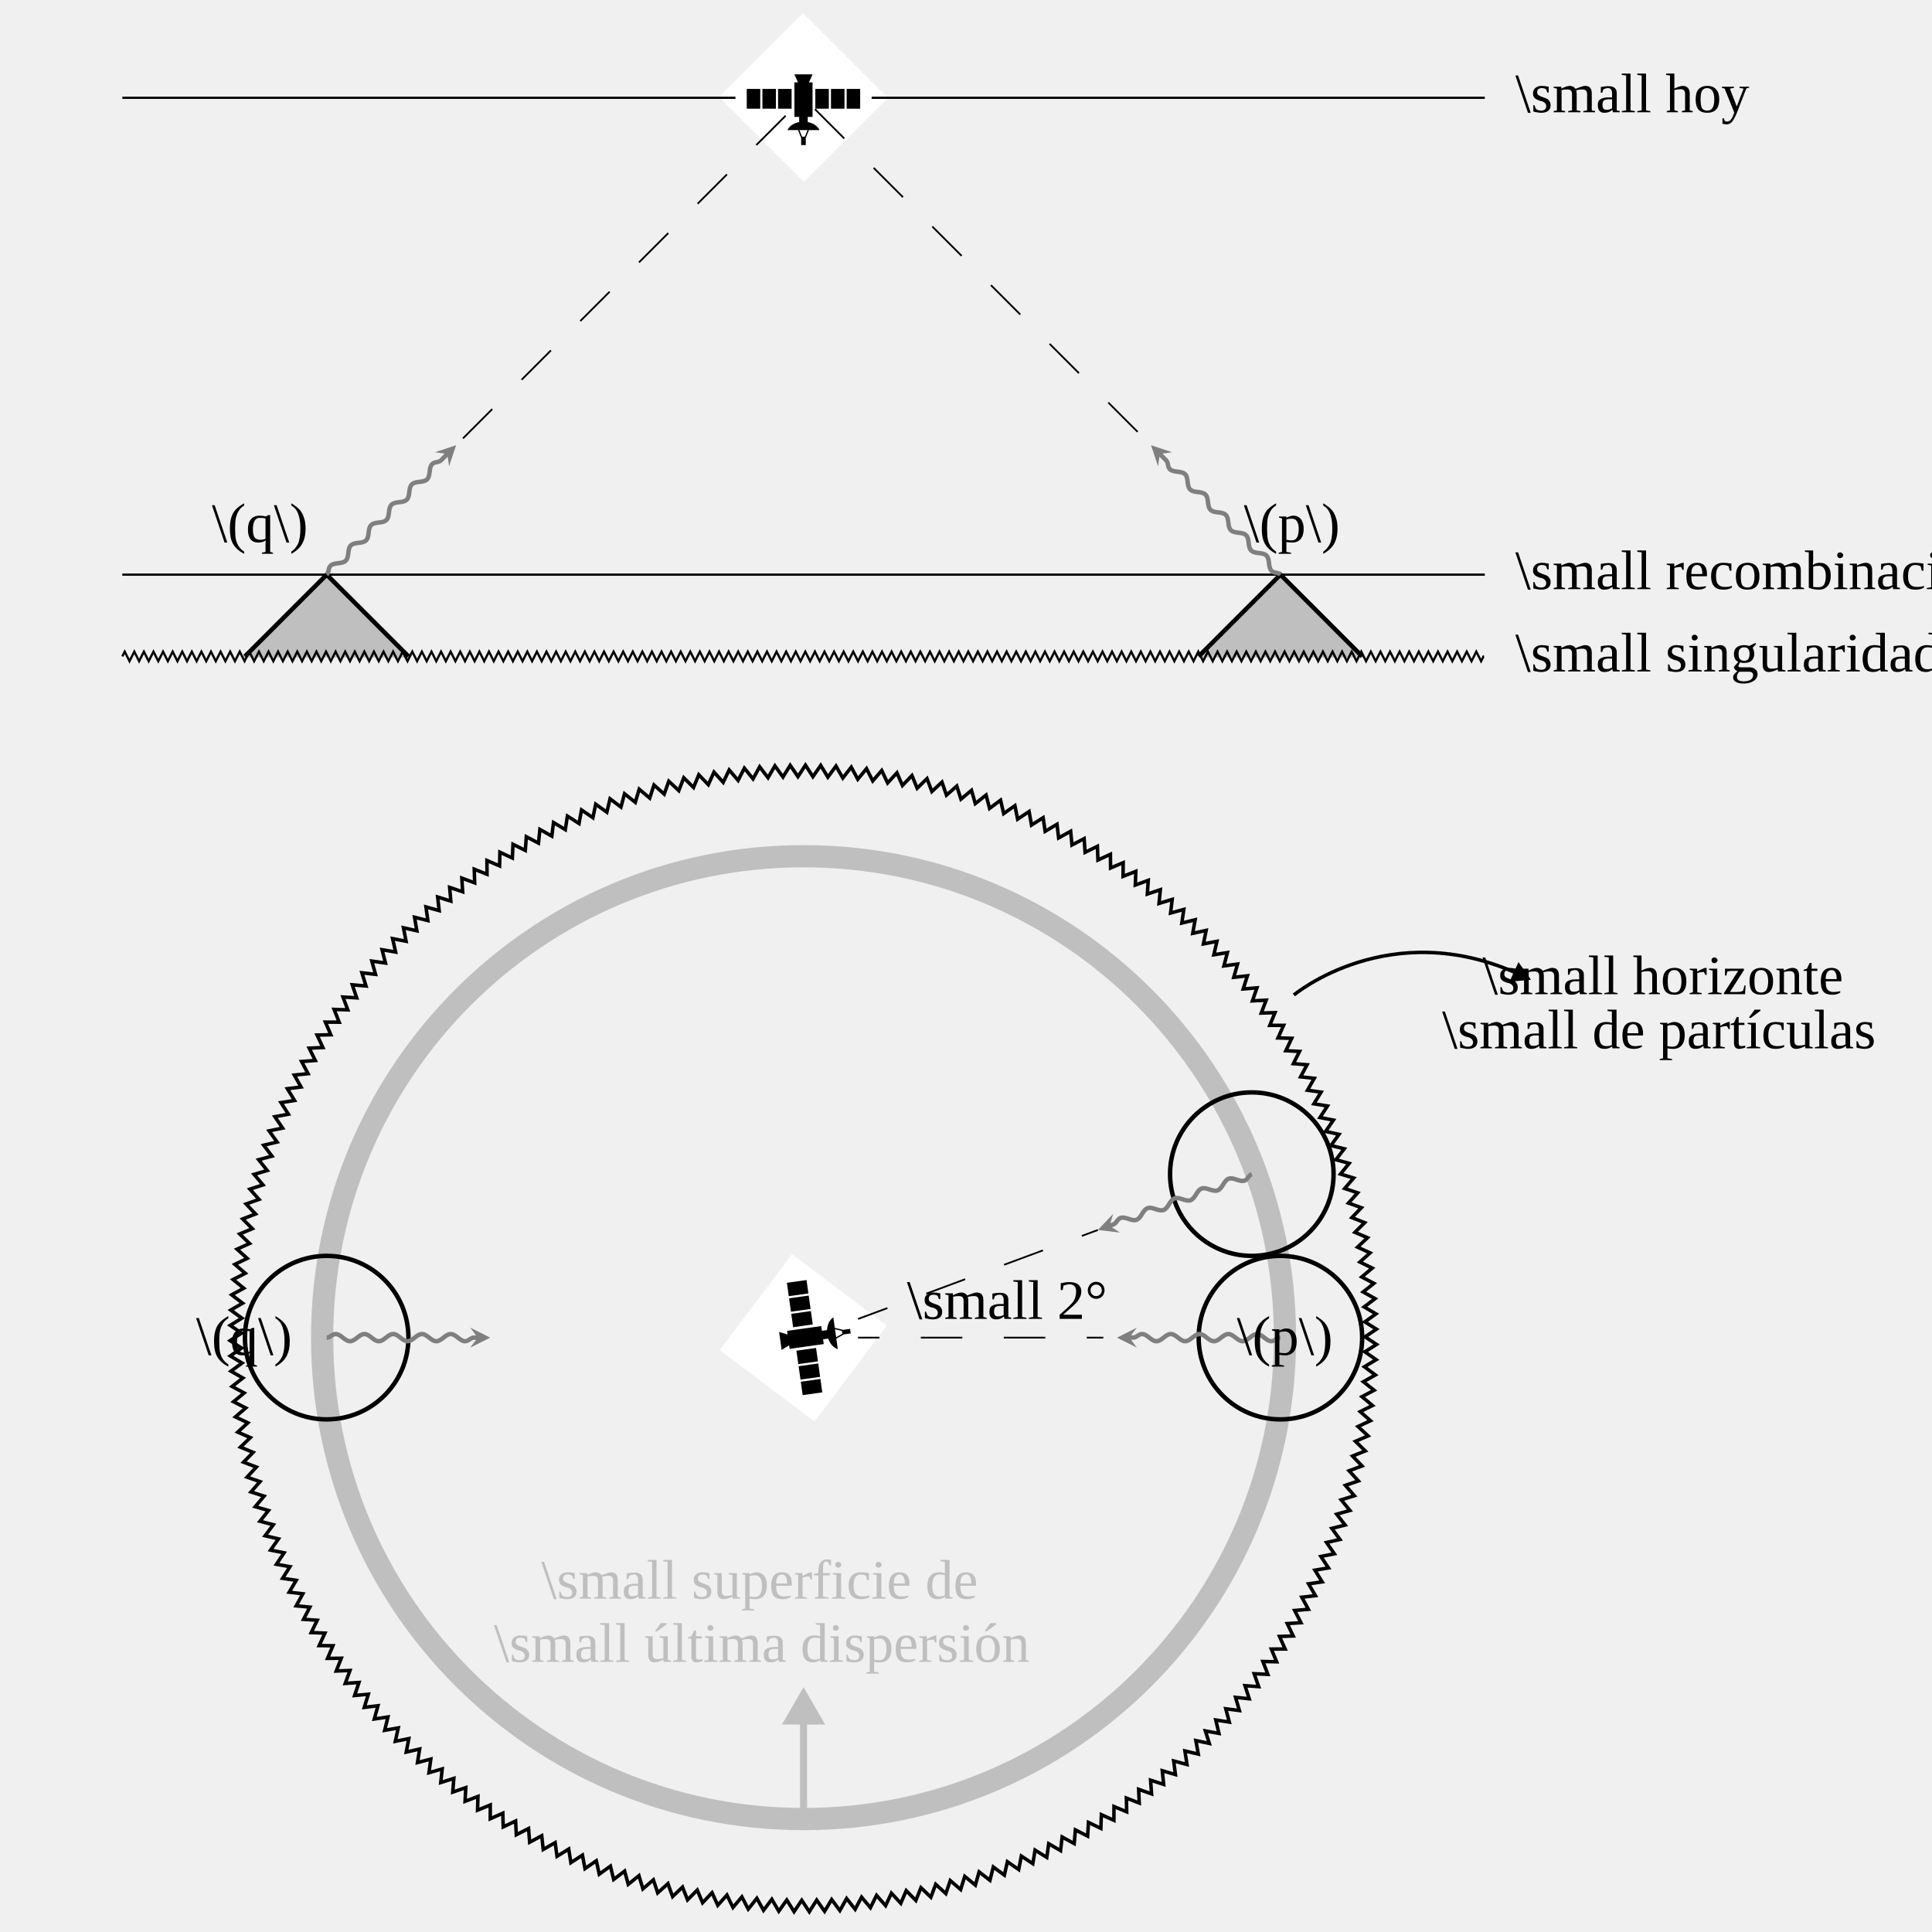
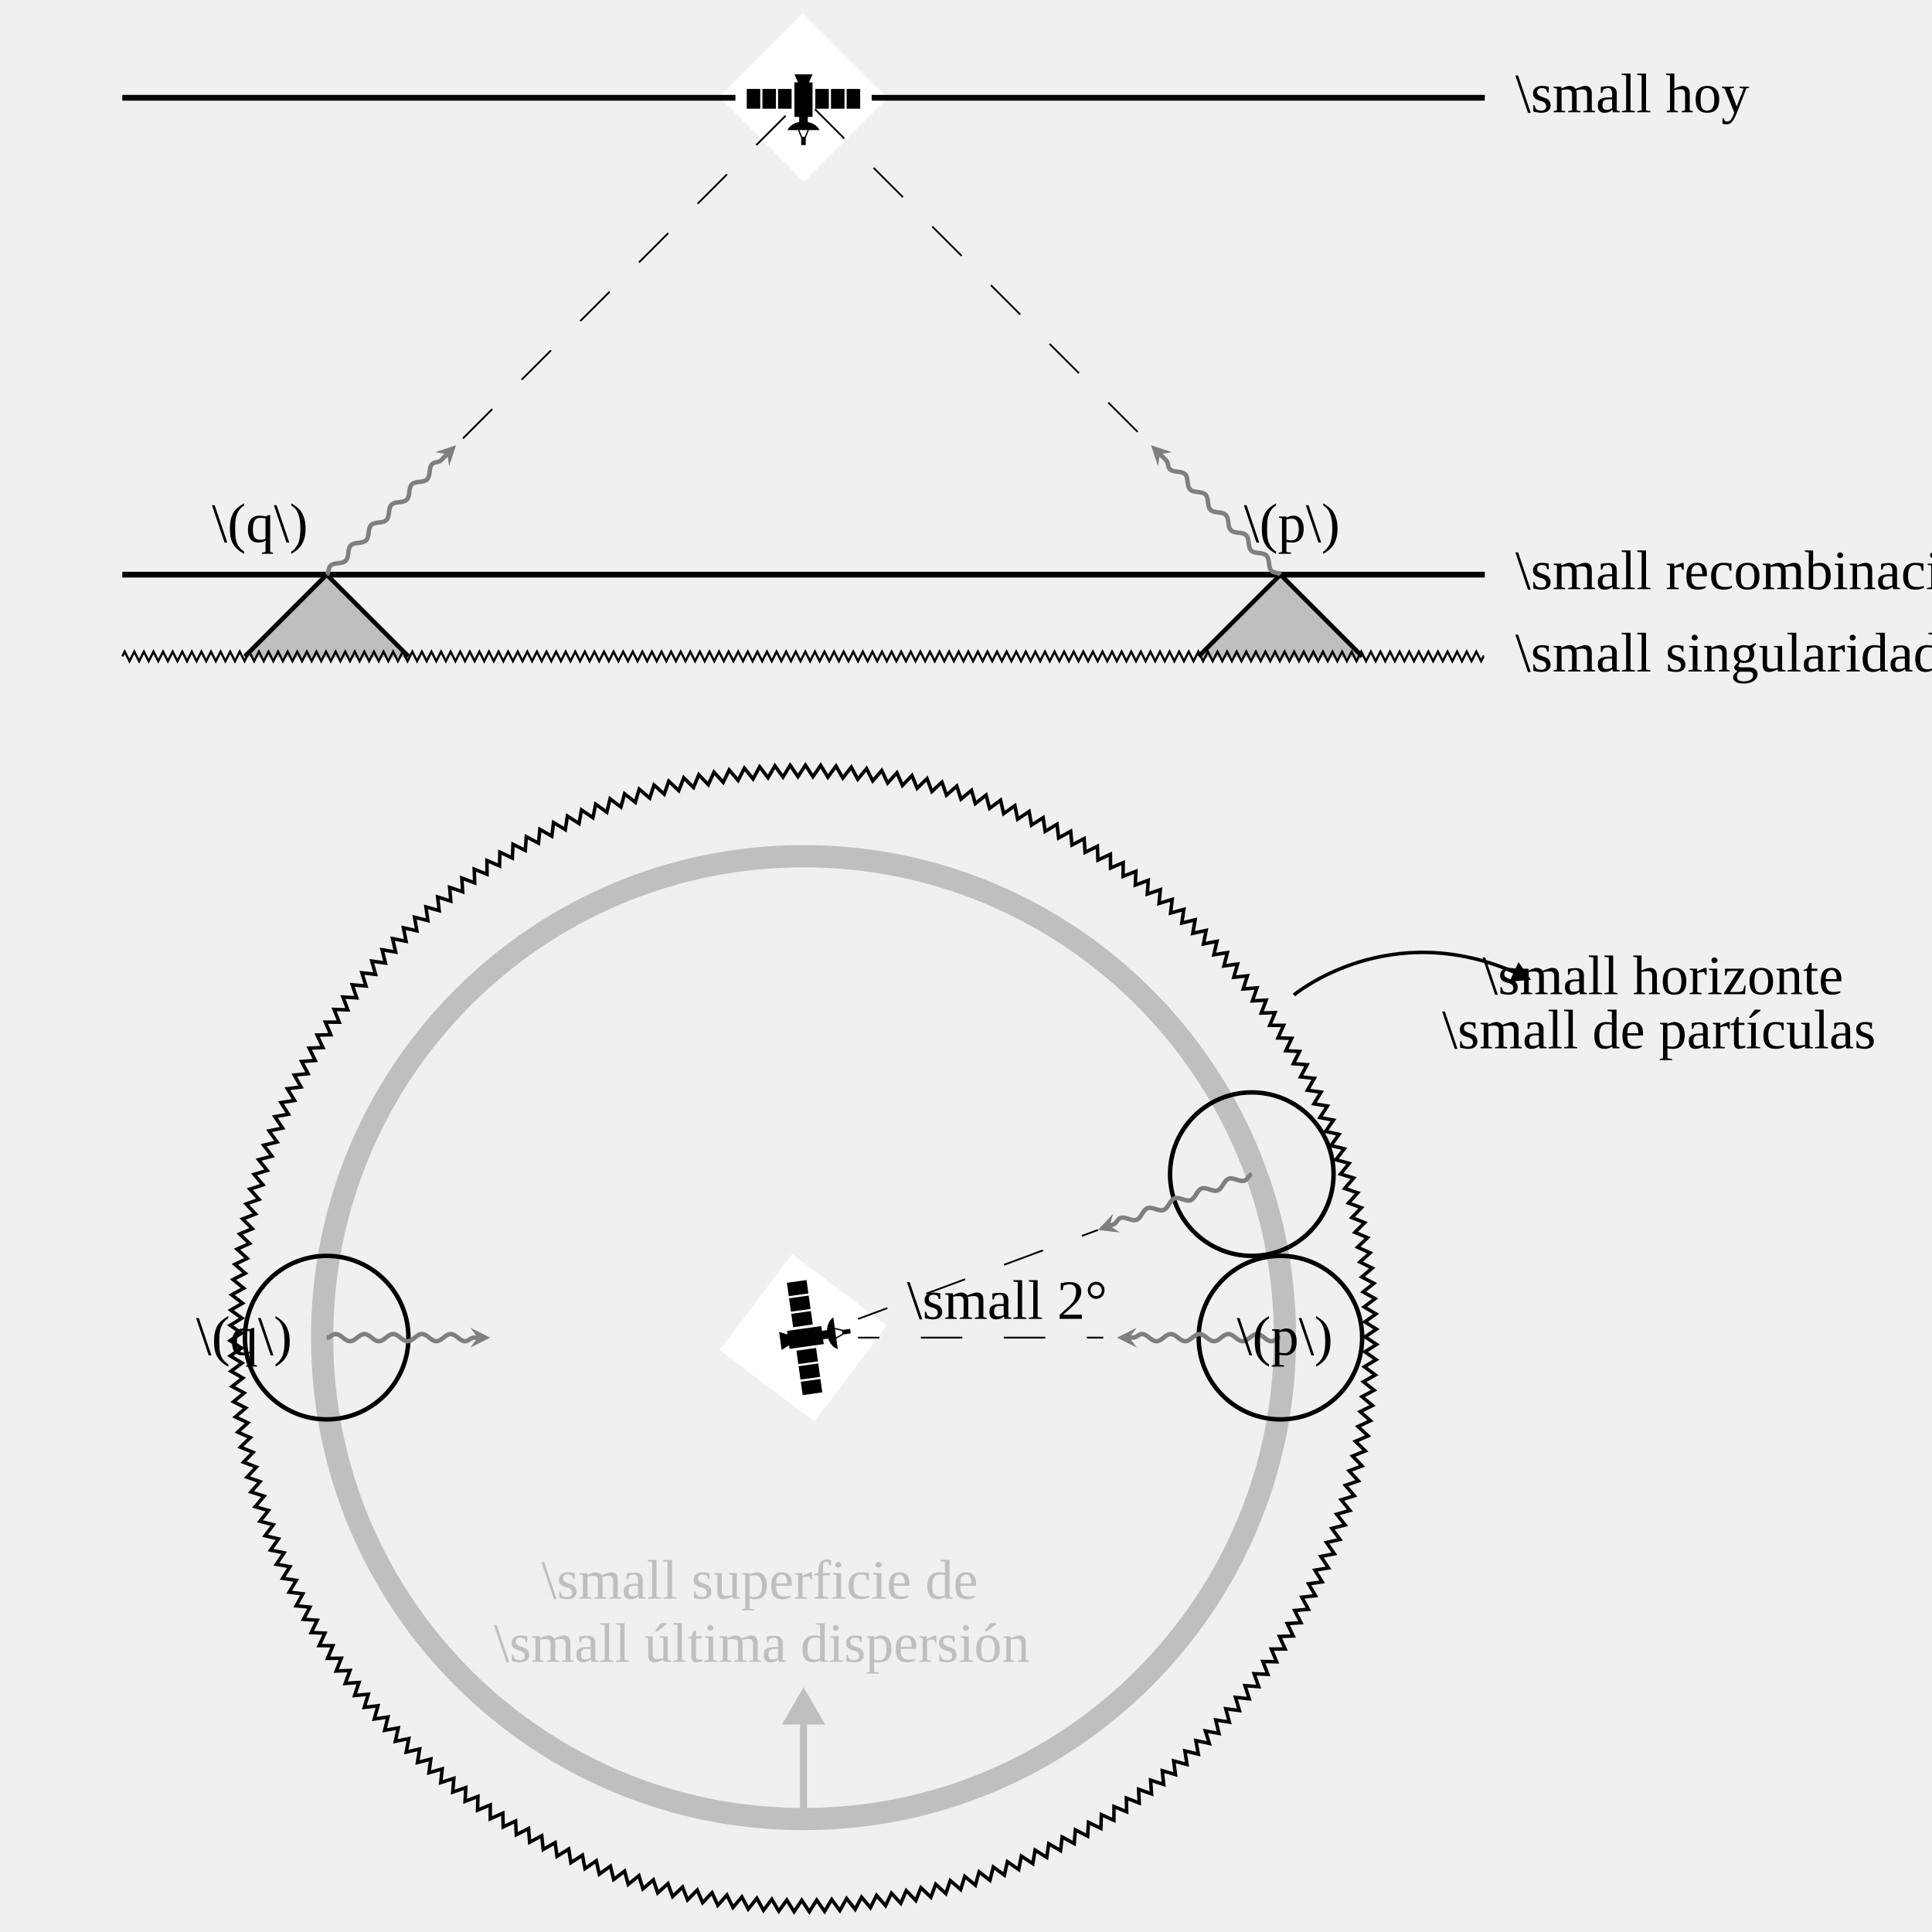
<svg xmlns="http://www.w3.org/2000/svg" width="11cm" height="11cm" viewBox="0 0 110 110" version="1.1" id="svg4699">
  <defs id="defs4696">
    <marker style="overflow:visible" id="TriangleStart" refX="0" refY="0" orient="auto-start-reverse" markerWidth="5.324" markerHeight="6.155" viewBox="0 0 5.324 6.155" preserveAspectRatio="xMidYMid">
      <path transform="scale(0.5)" style="fill:context-stroke;fill-rule:evenodd;stroke:context-stroke;stroke-width:1pt" d="M 5.77,0 -2.88,5 V -5 Z" id="path135" />
    </marker>
    <clipPath id="clip-7">
      <path clip-rule="nonzero" d="M 170,275 H 375 V 496.656 H 170 Z m 0,0" id="path387" />
    </clipPath>
    <clipPath id="clip-1">
      <path clip-rule="nonzero" d="m 266,372 h 32 v 32 h -32 z m 0,0" id="path369" />
    </clipPath>
    <clipPath id="clip-2">
      <path clip-rule="nonzero" d="m 297.832,385.449 -17.746,-13.371 -13.539,17.961 17.746,13.375 z m 0,0" id="path372" />
    </clipPath>
    <clipPath id="clip-3">
      <path clip-rule="nonzero" d="M 484.031,388.16 226.422,194.039 80.832,387.242 338.441,581.367 Z m 0,0" id="path375" />
    </clipPath>
    <clipPath id="clip-4">
      <path clip-rule="nonzero" d="m 277,376 h 15 v 23 h -15 z m 0,0" id="path378" />
    </clipPath>
    <clipPath id="clip-5">
      <path clip-rule="nonzero" d="m 297.832,385.449 -17.746,-13.371 -13.539,17.961 17.746,13.375 z m 0,0" id="path381" />
    </clipPath>
    <clipPath id="clip-6">
      <path clip-rule="nonzero" d="M 484.031,388.16 226.422,194.039 80.832,387.242 338.441,581.367 Z m 0,0" id="path384" />
    </clipPath>
    <clipPath id="clip-8">
      <path clip-rule="nonzero" d="M 142,247 H 423 V 496.656 H 142 Z m 0,0" id="path390" />
    </clipPath>
    <clipPath id="clip-9">
      <path clip-rule="nonzero" d="m 266,139.742 h 33 V 172 h -33 z m 0,0" id="path393" />
    </clipPath>
    <clipPath id="clip-10">
      <path clip-rule="nonzero" d="m 282.305,171.309 15.715,-15.715 -15.906,-15.902 -15.711,15.711 z m 0,0" id="path396" />
    </clipPath>
    <clipPath id="clip-11">
      <path clip-rule="nonzero" d="M 253.707,355.32 481.793,127.234 310.727,-43.828 82.645,184.258 Z m 0,0" id="path399" />
    </clipPath>
    <clipPath id="clip-12">
      <path clip-rule="nonzero" d="m 271,151 h 22 v 14 h -22 z m 0,0" id="path402" />
    </clipPath>
    <clipPath id="clip-13">
      <path clip-rule="nonzero" d="m 282.305,171.309 15.715,-15.715 -15.906,-15.902 -15.711,15.711 z m 0,0" id="path405" />
    </clipPath>
    <clipPath id="clip-14">
      <path clip-rule="nonzero" d="M 253.707,355.32 481.793,127.234 310.727,-43.828 82.645,184.258 Z m 0,0" id="path408" />
    </clipPath>
    <clipPath id="clip-7-2">
      <path clip-rule="nonzero" d="M 170,275 H 375 V 496.656 H 170 Z m 0,0" id="path387-0" />
    </clipPath>
    <clipPath id="clip-1-0">
      <path clip-rule="nonzero" d="m 266,372 h 32 v 32 h -32 z m 0,0" id="path369-2" />
    </clipPath>
    <clipPath id="clip-2-0">
      <path clip-rule="nonzero" d="m 297.832,385.449 -17.746,-13.371 -13.539,17.961 17.746,13.375 z m 0,0" id="path372-0" />
    </clipPath>
    <clipPath id="clip-3-8">
      <path clip-rule="nonzero" d="M 484.031,388.16 226.422,194.039 80.832,387.242 338.441,581.367 Z m 0,0" id="path375-8" />
    </clipPath>
    <clipPath id="clip-4-7">
      <path clip-rule="nonzero" d="m 277,376 h 15 v 23 h -15 z m 0,0" id="path378-3" />
    </clipPath>
    <clipPath id="clip-5-5">
      <path clip-rule="nonzero" d="m 297.832,385.449 -17.746,-13.371 -13.539,17.961 17.746,13.375 z m 0,0" id="path381-4" />
    </clipPath>
    <clipPath id="clip-6-4">
      <path clip-rule="nonzero" d="M 484.031,388.16 226.422,194.039 80.832,387.242 338.441,581.367 Z m 0,0" id="path384-6" />
    </clipPath>
    <clipPath id="clip-8-6">
      <path clip-rule="nonzero" d="M 142,247 H 423 V 496.656 H 142 Z m 0,0" id="path390-3" />
    </clipPath>
    <clipPath id="clip-9-6">
      <path clip-rule="nonzero" d="m 266,139.742 h 33 V 172 h -33 z m 0,0" id="path393-9" />
    </clipPath>
    <clipPath id="clip-10-2">
      <path clip-rule="nonzero" d="m 282.305,171.309 15.715,-15.715 -15.906,-15.902 -15.711,15.711 z m 0,0" id="path396-5" />
    </clipPath>
    <clipPath id="clip-11-8">
      <path clip-rule="nonzero" d="M 253.707,355.32 481.793,127.234 310.727,-43.828 82.645,184.258 Z m 0,0" id="path399-1" />
    </clipPath>
    <clipPath id="clip-12-7">
      <path clip-rule="nonzero" d="m 271,151 h 22 v 14 h -22 z m 0,0" id="path402-2" />
    </clipPath>
    <clipPath id="clip-13-7">
      <path clip-rule="nonzero" d="m 282.305,171.309 15.715,-15.715 -15.906,-15.902 -15.711,15.711 z m 0,0" id="path405-7" />
    </clipPath>
    <clipPath id="clip-14-4">
      <path clip-rule="nonzero" d="M 253.707,355.32 481.793,127.234 310.727,-43.828 82.645,184.258 Z m 0,0" id="path408-0" />
    </clipPath>
  </defs>
  <g id="layer1">
    <g clip-path="url(#clip-1-0)" id="g501" transform="matrix(0.304068,0,0,0.304068,-40.06798,-41.73114)" style="stroke-width:1.16">
      <g clip-path="url(#clip-2-0)" id="g499" style="stroke-width:1.16">
        <g clip-path="url(#clip-3-8)" id="g497" style="stroke-width:1.16">
          <path fill-rule="nonzero" fill="#ffffff" fill-opacity="1" d="M 484.031,388.16 226.422,194.039 80.832,387.242 338.441,581.367 Z m 0,0" id="path495" style="stroke-width:1.44" />
        </g>
      </g>
    </g>
    <g clip-path="url(#clip-4-7)" id="g509" transform="matrix(0.304068,0,0,0.304068,-40.06798,-41.73114)" style="stroke-width:1.16">
      <g clip-path="url(#clip-5-5)" id="g507" style="stroke-width:1.16">
        <g clip-path="url(#clip-6-4)" id="g505" style="stroke-width:1.16">
          <path fill-rule="nonzero" fill="#000000" fill-opacity="1" d="m 282.074,398.477 3.672,-0.52 -0.352,-2.504 -3.676,0.516 z m -0.41,-2.906 3.676,-0.516 -0.352,-2.508 -3.676,0.52 z m -0.41,-2.902 3.676,-0.52 -0.352,-2.504 -3.676,0.516 z m -3.121,-2.645 1.395,-0.875 0.094,0.664 6.398,-0.898 -0.125,-0.891 0.961,-0.133 c 0.34,1.008 1.02,1.754 1.789,1.961 l -0.273,-1.949 1.391,-0.797 1.309,-0.184 -0.121,-0.852 -1.305,0.184 -1.559,-0.379 -0.273,-1.953 c -0.68,0.414 -1.133,1.316 -1.18,2.379 l -0.961,0.137 -0.121,-0.891 -6.402,0.902 0.094,0.664 -1.582,-0.457 z m 2.152,-4.262 3.676,-0.52 -0.352,-2.504 -3.676,0.516 z m -0.41,-2.906 3.68,-0.516 -0.355,-2.508 -3.676,0.52 z m 8.461,4.781 -0.211,-1.5 1.297,0.32 0.074,0.516 z m -8.867,-7.684 3.676,-0.52 -0.352,-2.504 -3.676,0.516 z m 0,0" id="path503" style="stroke-width:1.44" />
        </g>
      </g>
    </g>
    <path fill="none" stroke-width="0.127" stroke-linecap="butt" stroke-linejoin="miter" stroke="#000000" stroke-opacity="1" stroke-dasharray="2.989, 2.989" stroke-miterlimit="10" d="M 48.854,76.159 H 62.817" id="path511" style="stroke-width:0.1;stroke-dasharray:2.362,2.362;stroke-dashoffset:1.15" />
    <path fill="none" stroke-width="0.127" stroke-linecap="butt" stroke-linejoin="miter" stroke="#000000" stroke-opacity="1" stroke-dasharray="2.989, 2.989" stroke-miterlimit="10" d="m 48.854,75.096 13.653,-5.066" id="path513" style="stroke-width:0.1;stroke-dasharray:2.362,2.362;stroke-dashoffset:0.58" />
    <g clip-path="url(#clip-8-6)" id="g577" transform="matrix(0.3069636,0,0,0.3069636,-40.88524,-42.8538)" style="stroke-width:1.149">
      <path fill="none" stroke-width="4.58" stroke-linecap="butt" stroke-linejoin="miter" stroke="#bfbfbf" stroke-opacity="1" stroke-miterlimit="10" d="M 99.216,-4.86111e-4 C 99.216,54.796 54.793,99.214 0.002,99.214 -54.794,99.214 -99.213,54.796 -99.213,-4.86111e-4 c 0,-54.796 44.418,-99.214 99.214,-99.214 54.792,0 99.214,44.418 99.214,99.214 z m 0,0" transform="matrix(0.9,0,0,-0.9,282.2369,387.7105)" id="path575" />
    </g>
    <path fill="none" stroke-width="0.253" stroke-linecap="butt" stroke-linejoin="miter" stroke="#000000" stroke-opacity="1" stroke-miterlimit="10" d="m 77.556,76.159 c 0,-2.57 -2.083,-4.655 -4.654,-4.655 -2.572,0 -4.655,2.085 -4.655,4.655 0,2.57 2.083,4.655 4.655,4.655 2.57,0 4.654,-2.085 4.654,-4.655 z m 0,0" id="path579" />
    <path fill="none" stroke-width="0.253" stroke-linecap="butt" stroke-linejoin="miter" stroke="#000000" stroke-opacity="1" stroke-miterlimit="10" d="m 23.254,76.159 c 0,-2.57 -2.083,-4.655 -4.654,-4.655 -2.57,0 -4.655,2.085 -4.655,4.655 0,2.57 2.085,4.655 4.655,4.655 2.57,0 4.654,-2.085 4.654,-4.655 z m 0,0" id="path581" />
    <path fill="none" stroke-width="0.253" stroke-linecap="butt" stroke-linejoin="miter" stroke="#000000" stroke-opacity="1" stroke-miterlimit="10" d="m 75.928,66.851 c 0,-2.572 -2.085,-4.655 -4.655,-4.655 -2.57,0 -4.655,2.083 -4.655,4.655 0,2.57 2.085,4.654 4.655,4.654 2.57,0 4.655,-2.083 4.655,-4.654 z m 0,0" id="path583" />
    <path fill="none" stroke-width="0.253" stroke-linecap="butt" stroke-linejoin="miter" stroke="#7f7f7f" stroke-opacity="1" stroke-miterlimit="10" d="m 18.601,76.159 c 0.204,0 0.306,-0.204 0.511,-0.204 0.148,0 0.276,0.1 0.409,0.204 0.134,0.105 0.261,0.204 0.41,0.204 0.147,0 0.276,-0.1 0.409,-0.204 0.133,-0.105 0.261,-0.204 0.409,-0.204 0.148,0 0.276,0.1 0.41,0.204 0.133,0.105 0.26,0.204 0.409,0.204 0.148,0 0.276,-0.1 0.409,-0.204 0.134,-0.105 0.261,-0.204 0.41,-0.204 0.147,0 0.276,0.1 0.409,0.204 0.133,0.105 0.261,0.204 0.409,0.204 0.148,0 0.276,-0.1 0.41,-0.204 0.133,-0.105 0.26,-0.204 0.409,-0.204 0.148,0 0.276,0.1 0.409,0.204 0.133,0.105 0.261,0.204 0.41,0.204 0.147,0 0.276,-0.1 0.409,-0.204 0.133,-0.105 0.261,-0.204 0.409,-0.204 0.148,0 0.276,0.1 0.41,0.204 0.133,0.105 0.26,0.204 0.409,0.204 0.204,0 0.306,-0.204 0.511,-0.204 h 0.216" id="path585" />
    <path fill-rule="nonzero" fill="#7f7f7f" fill-opacity="1" d="m 27.909,76.159 -1.134,-0.568 0.425,0.568 -0.425,0.567" id="path587" style="stroke-width:0.353" />
    <path fill="none" stroke-width="0.253" stroke-linecap="butt" stroke-linejoin="miter" stroke="#7f7f7f" stroke-opacity="1" stroke-miterlimit="10" d="m 72.903,76.159 c -0.205,0 -0.308,0.204 -0.512,0.204 -0.148,0 -0.276,-0.1 -0.409,-0.204 -0.133,-0.105 -0.261,-0.204 -0.41,-0.204 -0.147,0 -0.276,0.1 -0.409,0.204 -0.133,0.105 -0.26,0.204 -0.409,0.204 -0.148,0 -0.276,-0.1 -0.409,-0.204 -0.134,-0.105 -0.261,-0.204 -0.41,-0.204 -0.147,0 -0.276,0.1 -0.409,0.204 -0.133,0.105 -0.261,0.204 -0.409,0.204 -0.148,0 -0.276,-0.1 -0.41,-0.204 -0.133,-0.105 -0.26,-0.204 -0.409,-0.204 -0.148,0 -0.276,0.1 -0.409,0.204 -0.134,0.105 -0.261,0.204 -0.41,0.204 -0.147,0 -0.276,-0.1 -0.409,-0.204 -0.133,-0.105 -0.261,-0.204 -0.409,-0.204 -0.148,0 -0.276,0.1 -0.41,0.204 -0.133,0.105 -0.26,0.204 -0.409,0.204 -0.148,0 -0.276,-0.1 -0.409,-0.204 -0.133,-0.105 -0.261,-0.204 -0.41,-0.204 -0.204,0 -0.306,0.204 -0.511,0.204 H 64.302" id="path589" />
    <path fill-rule="nonzero" fill="#7f7f7f" fill-opacity="1" d="M 63.593,76.159 64.727,76.726 64.302,76.159 64.727,75.592" id="path591" style="stroke-width:0.353" />
    <path fill="none" stroke-width="0.253" stroke-linecap="butt" stroke-linejoin="miter" stroke="#7f7f7f" stroke-opacity="1" stroke-miterlimit="10" d="m 71.273,66.851 c -0.192,0.069 -0.219,0.296 -0.411,0.366 -0.139,0.051 -0.293,0 -0.454,-0.052 -0.162,-0.053 -0.316,-0.103 -0.455,-0.053 -0.139,0.051 -0.224,0.189 -0.315,0.333 -0.089,0.144 -0.175,0.28 -0.315,0.331 -0.139,0.05 -0.292,0 -0.454,-0.052 -0.162,-0.053 -0.315,-0.103 -0.454,-0.053 -0.139,0.051 -0.226,0.188 -0.315,0.331 -0.09,0.145 -0.176,0.282 -0.315,0.333 -0.139,0.05 -0.293,0 -0.455,-0.053 -0.16,-0.052 -0.315,-0.103 -0.454,-0.052 -0.139,0.05 -0.224,0.188 -0.315,0.331 -0.089,0.144 -0.176,0.281 -0.315,0.331 -0.139,0.051 -0.293,0.001 -0.454,-0.052 -0.162,-0.053 -0.315,-0.103 -0.455,-0.052 -0.139,0.05 -0.224,0.188 -0.315,0.331 -0.089,0.144 -0.175,0.282 -0.314,0.331 -0.14,0.051 -0.293,0 -0.455,-0.052 -0.16,-0.053 -0.315,-0.103 -0.454,-0.053 -0.192,0.07 -0.219,0.297 -0.411,0.367 l -0.219,0.08" id="path593" />
    <path fill-rule="nonzero" fill="#7f7f7f" fill-opacity="1" d="m 62.507,70.03 1.259,0.146 -0.593,-0.387 0.207,-0.678" id="path595" style="stroke-width:0.353" />
    <g clip-path="url(#clip-9-6)" id="g709" transform="matrix(0.304068,0,0,0.304068,-40.06798,-41.73114)" style="stroke-width:1.16">
      <g clip-path="url(#clip-10-2)" id="g707" style="stroke-width:1.16">
        <g clip-path="url(#clip-11-8)" id="g705" style="stroke-width:1.16">
          <path fill-rule="nonzero" fill="#ffffff" fill-opacity="1" d="M 253.707,355.32 481.793,127.234 310.727,-43.828 82.645,184.258 Z m 0,0" id="path703" style="stroke-width:1.44" />
        </g>
      </g>
    </g>
    <g clip-path="url(#clip-12-7)" id="g717" transform="matrix(0.304068,0,0,0.304068,-40.06798,-41.73114)" style="stroke-width:1.16">
      <g clip-path="url(#clip-13-7)" id="g715" style="stroke-width:1.16">
        <g clip-path="url(#clip-14-4)" id="g713" style="stroke-width:1.16">
          <path fill-rule="nonzero" fill="#000000" fill-opacity="1" d="m 271.602,153.891 v 3.711 h 2.527 v -3.711 z m 2.93,0 v 3.711 h 2.531 v -3.711 z m 2.934,0 v 3.711 h 2.531 v -3.711 z m 3.055,-2.727 0.672,1.504 h -0.672 v 6.465 h 0.898 l -0.004,0.965 c -1.043,0.199 -1.875,0.77 -2.191,1.5 h 1.973 l 0.59,1.492 v 1.316 h 0.863 v -1.316 l 0.594,-1.492 h 1.969 c -0.312,-0.73 -1.145,-1.301 -2.191,-1.5 v -0.965 h 0.898 l -0.004,-6.465 h -0.672 l 0.676,-1.504 z m 3.918,2.727 v 3.711 h 2.531 v -3.711 z m 2.934,0 v 3.711 h 2.531 v -3.711 z m -5.91,7.707 h 1.516 l -0.496,1.242 h -0.523 z m 8.844,-7.707 v 3.711 h 2.531 v -3.711 z m 0,0" id="path711" style="stroke-width:1.44" />
        </g>
      </g>
    </g>
    <path fill-rule="nonzero" fill="#bfbfbf" fill-opacity="1" stroke-width="0.127" stroke-linecap="butt" stroke-linejoin="miter" stroke="#bfbfbf" stroke-opacity="1" stroke-miterlimit="10" d="m 68.248,37.372 4.655,-4.654 4.654,4.654 h -9.309" id="path719" />
    <path fill-rule="nonzero" fill="#bfbfbf" fill-opacity="1" stroke-width="0.127" stroke-linecap="butt" stroke-linejoin="miter" stroke="#bfbfbf" stroke-opacity="1" stroke-miterlimit="10" d="m 23.254,37.372 -4.654,-4.654 -4.655,4.654 h 9.309" id="path721" />
    <path fill="none" stroke-width="0.127" stroke-linecap="butt" stroke-linejoin="miter" stroke="#000000" stroke-opacity="1" stroke-dasharray="2.989, 2.989" stroke-miterlimit="10" d="M 26.358,24.961 45.752,5.567 65.144,24.961" id="path723" style="stroke-width:0.1;stroke-dasharray:2.362, 2.362;stroke-dashoffset:0" />
    <path fill="none" stroke-width="0.253" stroke-linecap="butt" stroke-linejoin="miter" stroke="#000000" stroke-opacity="1" stroke-miterlimit="10" d="m 68.248,37.372 4.655,-4.654 4.654,4.654" id="path725" />
    <path fill="none" stroke-width="0.253" stroke-linecap="butt" stroke-linejoin="miter" stroke="#000000" stroke-opacity="1" stroke-miterlimit="10" d="M 23.254,37.372 18.601,32.718 13.946,37.372" id="path727" />
    <path fill="none" stroke-width="0.127" stroke-linecap="butt" stroke-linejoin="miter" stroke="#000000" stroke-opacity="1" stroke-miterlimit="10" d="m 6.964,37.372 0.137,-0.272 0.273,0.545 0.273,-0.545 0.273,0.545 0.273,-0.545 0.272,0.545 0.273,-0.545 0.273,0.545 0.273,-0.545 0.273,0.545 0.273,-0.545 0.273,0.545 0.273,-0.545 0.273,0.545 0.272,-0.545 0.273,0.545 0.273,-0.545 0.273,0.545 0.273,-0.545 0.273,0.545 0.273,-0.545 0.273,0.545 0.273,-0.545 0.272,0.545 0.273,-0.545 0.273,0.545 0.273,-0.545 0.273,0.545 0.273,-0.545 0.273,0.545 0.273,-0.545 0.273,0.545 0.272,-0.545 0.273,0.545 0.273,-0.545 0.273,0.545 0.273,-0.545 0.273,0.545 0.273,-0.545 0.273,0.545 0.272,-0.545 0.273,0.545 0.273,-0.545 0.273,0.545 0.273,-0.545 0.273,0.545 0.273,-0.545 0.273,0.545 0.273,-0.545 0.272,0.545 0.273,-0.545 0.273,0.545 0.273,-0.545 0.273,0.545 0.273,-0.545 0.273,0.545 0.273,-0.545 0.273,0.545 0.272,-0.545 0.273,0.545 0.273,-0.545 0.273,0.545 0.273,-0.545 0.273,0.545 0.273,-0.545 0.273,0.545 0.273,-0.545 0.272,0.545 0.273,-0.545 0.273,0.545 0.273,-0.545 0.273,0.545 0.273,-0.545 0.273,0.545 0.273,-0.545 0.272,0.545 0.273,-0.545 0.273,0.545 0.273,-0.545 0.273,0.545 0.273,-0.545 0.273,0.545 0.273,-0.545 0.273,0.545 0.272,-0.545 0.273,0.545 0.273,-0.545 0.273,0.545 0.273,-0.545 0.273,0.545 0.273,-0.545 0.273,0.545 0.273,-0.545 0.272,0.545 0.273,-0.545 0.273,0.545 0.273,-0.545 0.273,0.545 0.273,-0.545 0.273,0.545 0.273,-0.545 0.272,0.545 0.273,-0.545 0.273,0.545 0.273,-0.545 0.273,0.545 0.273,-0.545 0.273,0.545 0.273,-0.545 0.273,0.545 0.272,-0.545 0.273,0.545 0.273,-0.545 0.273,0.545 0.273,-0.545 0.273,0.545 0.273,-0.545 0.273,0.545 0.273,-0.545 0.272,0.545 0.273,-0.545 0.273,0.545 0.273,-0.545 0.273,0.545 0.273,-0.545 0.273,0.545 0.273,-0.545 0.273,0.545 0.272,-0.545 0.273,0.545 0.273,-0.545 0.273,0.545 0.273,-0.545 0.273,0.545 0.273,-0.545 0.273,0.545 0.272,-0.545 0.273,0.545 0.273,-0.545 0.273,0.545 0.273,-0.545 0.273,0.545 0.273,-0.545 0.273,0.545 0.273,-0.545 0.272,0.545 0.273,-0.545 0.273,0.545 0.273,-0.545 0.273,0.545 0.273,-0.545 0.273,0.545 0.273,-0.545 0.273,0.545 0.272,-0.545 0.273,0.545 0.273,-0.545 0.273,0.545 0.273,-0.545 0.273,0.545 0.273,-0.545 0.273,0.545 0.273,-0.545 0.272,0.545 0.273,-0.545 0.273,0.545 0.273,-0.545 0.273,0.545 0.273,-0.545 0.273,0.545 0.273,-0.545 0.272,0.545 0.273,-0.545 0.273,0.545 0.273,-0.545 0.273,0.545 0.273,-0.545 0.273,0.545 0.273,-0.545 0.273,0.545 0.272,-0.545 0.273,0.545 0.273,-0.545 0.273,0.545 0.273,-0.545 0.273,0.545 0.273,-0.545 0.273,0.545 0.273,-0.545 0.272,0.545 0.273,-0.545 0.273,0.545 0.273,-0.545 0.273,0.545 0.273,-0.545 0.273,0.545 0.273,-0.545 0.272,0.545 0.273,-0.545 0.273,0.545 0.273,-0.545 0.273,0.545 0.273,-0.545 0.273,0.545 0.273,-0.545 0.273,0.545 0.272,-0.545 0.273,0.545 0.273,-0.545 0.273,0.545 0.273,-0.545 0.273,0.545 0.273,-0.545 0.273,0.545 0.273,-0.545 0.272,0.545 0.273,-0.545 0.273,0.545 0.273,-0.545 0.273,0.545 0.273,-0.545 0.273,0.545 0.273,-0.545 0.273,0.545 0.272,-0.545 0.273,0.545 0.273,-0.545 0.273,0.545 0.273,-0.545 0.273,0.545 0.273,-0.545 0.273,0.545 0.272,-0.545 0.273,0.545 0.273,-0.545 0.273,0.545 0.273,-0.545 0.273,0.545 0.273,-0.545 0.273,0.545 0.273,-0.545 0.272,0.545 0.273,-0.545 0.273,0.545 0.273,-0.545 0.273,0.545 0.273,-0.545 0.273,0.545 0.273,-0.545 0.273,0.545 0.272,-0.545 0.273,0.545 0.273,-0.545 0.273,0.545 0.273,-0.545 0.273,0.545 0.273,-0.545 0.273,0.545 0.273,-0.545 0.272,0.545 0.273,-0.545 0.273,0.545 0.273,-0.545 0.273,0.545 0.273,-0.545 0.273,0.545 0.273,-0.545 0.272,0.545 0.273,-0.545 0.273,0.545 0.273,-0.545 0.273,0.545 0.273,-0.545 0.273,0.545 0.273,-0.545 0.273,0.545 0.272,-0.545 0.273,0.545 0.273,-0.545 0.273,0.545 0.273,-0.545 0.273,0.545 0.273,-0.545 0.273,0.545 0.137,-0.273 h 0.027" id="path729" />
-     <path fill="none" stroke-width="0.127" stroke-linecap="butt" stroke-linejoin="miter" stroke="#000000" stroke-opacity="1" stroke-miterlimit="10" d="M 6.964,32.718 H 84.538" id="path765" />
-     <path fill="none" stroke-width="0.127" stroke-linecap="butt" stroke-linejoin="miter" stroke="#000000" stroke-opacity="1" stroke-miterlimit="10" d="M 49.63,5.567 H 84.538" id="path809" />
-     <path fill="none" stroke-width="0.127" stroke-linecap="butt" stroke-linejoin="miter" stroke="#000000" stroke-opacity="1" stroke-miterlimit="10" d="M 41.872,5.567 H 6.964" id="path811" />
+     <path fill="none" stroke-width="0.127" stroke-linecap="butt" stroke-linejoin="miter" stroke="#000000" stroke-opacity="1" stroke-miterlimit="10" d="M 6.964,32.718 H 84.538" id="path765" style="stroke-width:0.327;stroke-dasharray:none" />
+     <path fill="none" stroke-width="0.127" stroke-linecap="butt" stroke-linejoin="miter" stroke="#000000" stroke-opacity="1" stroke-miterlimit="10" d="M 49.63,5.567 H 84.538" id="path809" style="stroke-width:0.327;stroke-dasharray:none" />
+     <path fill="none" stroke-width="0.127" stroke-linecap="butt" stroke-linejoin="miter" stroke="#000000" stroke-opacity="1" stroke-miterlimit="10" d="M 41.872,5.567 H 6.964" id="path811" style="stroke-width:0.327;stroke-dasharray:none" />
    <path fill="none" stroke-width="0.253" stroke-linecap="butt" stroke-linejoin="miter" stroke="#7f7f7f" stroke-opacity="1" stroke-miterlimit="10" d="m 18.601,32.718 c 0.145,-0.145 0.072,-0.362 0.216,-0.506 0.106,-0.106 0.266,-0.125 0.435,-0.145 0.167,-0.02 0.329,-0.04 0.434,-0.145 0.105,-0.105 0.124,-0.265 0.145,-0.434 0.02,-0.169 0.039,-0.329 0.144,-0.434 0.105,-0.105 0.266,-0.125 0.434,-0.145 0.169,-0.02 0.329,-0.04 0.435,-0.145 0.105,-0.105 0.124,-0.265 0.144,-0.434 0.02,-0.169 0.04,-0.329 0.145,-0.434 0.105,-0.105 0.266,-0.125 0.434,-0.145 0.169,-0.02 0.329,-0.039 0.434,-0.145 0.106,-0.105 0.125,-0.265 0.145,-0.434 0.02,-0.167 0.04,-0.329 0.145,-0.434 0.105,-0.105 0.265,-0.125 0.434,-0.145 0.169,-0.02 0.329,-0.039 0.434,-0.144 0.105,-0.106 0.125,-0.266 0.145,-0.435 0.02,-0.167 0.04,-0.329 0.145,-0.434 0.105,-0.105 0.265,-0.125 0.434,-0.145 0.169,-0.02 0.329,-0.039 0.434,-0.144 0.105,-0.105 0.125,-0.266 0.145,-0.434 0.02,-0.169 0.04,-0.33 0.145,-0.435 0.144,-0.144 0.361,-0.072 0.506,-0.216 l 0.361,-0.362" id="path845" />
    <path fill-rule="nonzero" fill="#7f7f7f" fill-opacity="1" d="m 25.969,25.348 -1.202,0.401 0.701,0.1 0.101,0.702" id="path847" style="stroke-width:0.353" />
    <path fill="none" stroke-width="0.253" stroke-linecap="butt" stroke-linejoin="miter" stroke="#7f7f7f" stroke-opacity="1" stroke-miterlimit="10" d="m 72.903,32.718 c -0.145,-0.145 -0.362,-0.072 -0.507,-0.217 -0.105,-0.105 -0.124,-0.265 -0.144,-0.434 -0.02,-0.169 -0.04,-0.329 -0.145,-0.434 -0.105,-0.105 -0.266,-0.125 -0.434,-0.145 -0.169,-0.02 -0.329,-0.04 -0.434,-0.145 -0.106,-0.105 -0.125,-0.265 -0.145,-0.434 -0.02,-0.169 -0.04,-0.329 -0.145,-0.434 -0.105,-0.105 -0.265,-0.125 -0.434,-0.145 -0.169,-0.02 -0.329,-0.04 -0.434,-0.145 -0.105,-0.105 -0.125,-0.265 -0.145,-0.434 -0.02,-0.169 -0.04,-0.329 -0.145,-0.434 -0.105,-0.105 -0.265,-0.125 -0.434,-0.145 -0.169,-0.02 -0.329,-0.039 -0.434,-0.145 -0.105,-0.105 -0.125,-0.265 -0.145,-0.434 -0.02,-0.167 -0.039,-0.329 -0.145,-0.434 -0.105,-0.105 -0.265,-0.125 -0.434,-0.145 -0.167,-0.02 -0.329,-0.039 -0.434,-0.144 -0.105,-0.106 -0.125,-0.266 -0.145,-0.435 -0.02,-0.167 -0.039,-0.329 -0.144,-0.434 -0.106,-0.105 -0.266,-0.124 -0.435,-0.144 -0.167,-0.021 -0.329,-0.04 -0.434,-0.145 -0.145,-0.145 -0.072,-0.362 -0.216,-0.506 l -0.362,-0.362" id="path849" />
    <path fill-rule="nonzero" fill="#7f7f7f" fill-opacity="1" d="m 65.533,25.348 0.401,1.203 0.1,-0.702 0.702,-0.1" id="path851" style="stroke-width:0.353" />
    <text xml:space="preserve" style="font-size:3.175px;fill:#000000;stroke-width:0.1;stroke-miterlimit:9.7;stroke-dasharray:2.362, 2.362;stroke-dashoffset:0" x="86.277" y="6.39" id="text21700">
      <tspan id="tspan21698" style="fill:#000000;stroke-width:0.1" x="86.277" y="6.39">\small hoy</tspan>
    </text>
    <text xml:space="preserve" style="font-size:3.175px;fill:#000000;stroke-width:0.1;stroke-miterlimit:9.7;stroke-dasharray:2.362, 2.362;stroke-dashoffset:0" x="86.277" y="33.542" id="text21700-1">
      <tspan id="tspan21698-8" style="fill:#000000;stroke-width:0.1" x="86.277" y="33.542">\small recombinación</tspan>
    </text>
    <text xml:space="preserve" style="font-size:3.175px;fill:#000000;stroke-width:0.1;stroke-miterlimit:9.7;stroke-dasharray:2.362, 2.362;stroke-dashoffset:0" x="86.277" y="38.233" id="text21700-1-8">
      <tspan id="tspan21698-8-1" style="fill:#000000;stroke-width:0.1" x="86.277" y="38.233">\small singularidad</tspan>
    </text>
    <text xml:space="preserve" style="font-size:3.175px;text-align:center;text-anchor:middle;fill:#bfbfbf;fill-opacity:1;stroke-width:0.1;stroke-miterlimit:9.7;stroke-dasharray:2.362, 2.362;stroke-dashoffset:0" x="45.236" y="91.02" id="text22144">
      <tspan style="text-align:center;text-anchor:middle;fill:#bfbfbf;fill-opacity:1;stroke-width:0.1" x="45.236" y="91.02" id="tspan22146">\small superficie de</tspan>
    </text>
    <text xml:space="preserve" style="font-size:3.175px;text-align:center;text-anchor:middle;fill:#bfbfbf;fill-opacity:1;stroke-width:0.1;stroke-miterlimit:9.7;stroke-dasharray:2.362, 2.362;stroke-dashoffset:0" x="45.364" y="94.619" id="text22722">
      <tspan id="tspan22720" style="fill:#bfbfbf;fill-opacity:1;stroke-width:0.1" x="45.364" y="94.619">\small última dispersión</tspan>
    </text>
    <text xml:space="preserve" style="font-size:3.175px;text-align:center;text-anchor:middle;fill:#000000;stroke-width:0.1;stroke-miterlimit:9.7;stroke-dasharray:2.362, 2.362;stroke-dashoffset:0" x="75.135" y="77.139" id="text24160">
      <tspan id="tspan24158" style="fill:#000000;stroke-width:0.1" x="75.135" y="77.139">\(p\)</tspan>
    </text>
    <text xml:space="preserve" style="font-size:3.175px;text-align:center;text-anchor:middle;fill:#000000;stroke-width:0.1;stroke-miterlimit:9.7;stroke-dasharray:2.362, 2.362;stroke-dashoffset:0" x="75.54" y="30.861" id="text24160-3">
      <tspan id="tspan24158-7" style="fill:#000000;stroke-width:0.1" x="75.54" y="30.861">\(p\)</tspan>
    </text>
    <text xml:space="preserve" style="font-size:3.175px;text-align:center;text-anchor:middle;fill:#000000;stroke-width:0.1;stroke-miterlimit:9.7;stroke-dasharray:2.362, 2.362;stroke-dashoffset:0" x="16.786" y="30.861" id="text24160-3-0">
      <tspan id="tspan24158-7-4" style="fill:#000000;stroke-width:0.1" x="16.786" y="30.861">\(q\)</tspan>
    </text>
    <text xml:space="preserve" style="font-size:3.175px;text-align:center;text-anchor:middle;fill:#000000;stroke-width:0.1;stroke-miterlimit:9.7;stroke-dasharray:2.362, 2.362;stroke-dashoffset:0" x="15.881" y="77.139" id="text24160-7">
      <tspan id="tspan24158-8" style="fill:#000000;stroke-width:0.1" x="15.881" y="77.139">\(q\)</tspan>
    </text>
    <text xml:space="preserve" style="font-size:3.175px;text-align:center;text-anchor:middle;fill:#000000;stroke-width:0.1;stroke-miterlimit:9.7;stroke-dasharray:2.362, 2.362;stroke-dashoffset:0" x="59.328" y="75.09" id="text24557">
      <tspan id="tspan24555" style="stroke-width:0.1" x="59.328" y="75.09">\small 2°</tspan>
    </text>
    <path style="fill:none;stroke:#000000;stroke-width:0.045;stroke-miterlimit:9.7;stroke-dasharray:none;stroke-dashoffset:2.192;stroke-opacity:1" id="path13534" d="m 50.986,81.398 -0.174,-0.037 0.032,0.175 -0.173,-0.041 0.027,0.175 -0.172,-0.046 0.023,0.176 -0.17,-0.05 0.018,0.177 -0.169,-0.055 0.013,0.177 -0.167,-0.059 0.008,0.177 -0.166,-0.064 0.004,0.177 -0.164,-0.068 -0.001,0.178 -0.162,-0.073 -0.006,0.177 -0.16,-0.077 -0.011,0.177 -0.158,-0.081 -0.015,0.177 -0.156,-0.085 -0.02,0.176 -0.153,-0.089 -0.025,0.176 -0.151,-0.094 -0.029,0.175 -0.148,-0.098 -0.034,0.174 -0.146,-0.101 -0.039,0.173 -0.143,-0.105 -0.043,0.172 -0.14,-0.109 -0.048,0.171 -0.137,-0.113 -0.053,0.17 -0.134,-0.116 -0.057,0.168 -0.131,-0.12 -0.062,0.167 -0.128,-0.123 -0.066,0.165 -0.124,-0.127 -0.07,0.163 -0.121,-0.13 -0.075,0.161 -0.117,-0.133 -0.079,0.159 -0.114,-0.136 -0.083,0.157 -0.11,-0.139 -0.087,0.155 -0.106,-0.142 -0.091,0.152 -0.102,-0.145 -0.095,0.15 -0.098,-0.148 -0.099,0.147 -0.094,-0.15 -0.103,0.144 -0.09,-0.153 -0.107,0.142 -0.086,-0.155 -0.111,0.139 -0.082,-0.157 -0.115,0.136 -0.078,-0.16 -0.118,0.132 -0.074,-0.162 -0.122,0.129 -0.069,-0.163 -0.125,0.126 -0.065,-0.165 -0.128,0.123 -0.06,-0.167 -0.132,0.119 -0.056,-0.168 -0.135,0.116 -0.051,-0.17 -0.138,0.112 -0.047,-0.171 -0.141,0.108 -0.042,-0.172 -0.144,0.104 -0.038,-0.173 -0.146,0.101 -0.033,-0.174 -0.149,0.097 -0.028,-0.175 -0.151,0.093 -0.024,-0.176 -0.154,0.088 -0.019,-0.177 -0.156,0.084 -0.014,-0.177 -0.158,0.08 -0.009,-0.177 -0.16,0.076 -0.005,-0.177 -0.162,0.072 5e-5,-0.178 -0.164,0.067 0.005,-0.177 -0.166,0.063 0.009,-0.177 -0.168,0.058 0.014,-0.177 -0.169,0.054 0.019,-0.176 -0.171,0.049 0.024,-0.176 -0.172,0.045 0.028,-0.175 -0.173,0.04 0.033,-0.174 -0.174,0.035 0.038,-0.173 -0.175,0.031 0.042,-0.172 -0.176,0.026 0.047,-0.171 -0.176,0.021 0.052,-0.17 -0.177,0.017 0.056,-0.168 -0.177,0.012 0.061,-0.167 -0.177,0.007 0.065,-0.165 -0.177,0.002 0.069,-0.163 -0.177,-0.002 0.074,-0.161 -0.177,-0.007 0.078,-0.159 -0.177,-0.012 0.082,-0.157 -0.177,-0.017 0.086,-0.155 -0.176,-0.021 0.091,-0.153 -0.176,-0.026 0.095,-0.15 -0.175,-0.031 0.099,-0.148 -0.174,-0.035 0.102,-0.145 -0.173,-0.04 0.106,-0.142 -0.172,-0.045 0.11,-0.139 -0.171,-0.049 0.114,-0.136 -0.169,-0.054 0.117,-0.133 -0.168,-0.058 0.121,-0.13 -0.166,-0.063 0.124,-0.127 -0.164,-0.067 0.128,-0.123 -0.163,-0.071 0.131,-0.12 -0.161,-0.076 0.134,-0.116 -0.158,-0.08 0.137,-0.113 -0.156,-0.084 0.14,-0.109 -0.154,-0.088 0.143,-0.105 -0.152,-0.092 0.146,-0.101 -0.149,-0.096 0.148,-0.097 -0.146,-0.1 0.151,-0.093 -0.144,-0.104 0.153,-0.089 -0.141,-0.108 0.156,-0.085 -0.138,-0.112 0.158,-0.081 -0.135,-0.115 0.16,-0.077 -0.132,-0.119 0.162,-0.073 -0.128,-0.123 0.164,-0.068 -0.125,-0.126 0.166,-0.064 -0.122,-0.129 0.167,-0.059 -0.118,-0.132 0.169,-0.055 -0.115,-0.136 0.17,-0.05 -0.111,-0.139 0.172,-0.046 -0.107,-0.141 0.173,-0.041 -0.103,-0.144 0.174,-0.036 -0.1,-0.147 0.175,-0.032 -0.096,-0.15 0.175,-0.027 -0.092,-0.152 0.176,-0.022 -0.087,-0.154 0.177,-0.018 -0.083,-0.157 0.177,-0.013 -0.079,-0.159 0.177,-0.008 -0.075,-0.161 0.177,-0.004 -0.07,-0.163 0.178,0.001 -0.066,-0.165 0.177,0.006 -0.062,-0.166 0.177,0.011 -0.057,-0.168 0.177,0.015 -0.053,-0.17 0.176,0.02 -0.048,-0.171 0.176,0.025 -0.044,-0.172 0.175,0.03 -0.039,-0.173 0.174,0.034 -0.034,-0.174 0.173,0.039 -0.03,-0.175 0.172,0.043 -0.025,-0.176 0.171,0.048 -0.02,-0.176 0.17,0.053 -0.015,-0.177 0.168,0.057 -0.011,-0.177 0.166,0.062 -0.006,-0.177 0.165,0.066 -0.001,-0.178 0.163,0.07 0.004,-0.177 0.161,0.075 0.008,-0.177 0.159,0.079 0.013,-0.177 0.157,0.083 0.018,-0.177 0.154,0.087 0.022,-0.176 0.152,0.092 0.027,-0.175 0.15,0.096 0.032,-0.175 0.147,0.1 0.036,-0.174 0.144,0.103 0.041,-0.173 0.141,0.107 0.046,-0.172 0.139,0.111 0.05,-0.17 0.136,0.115 0.055,-0.169 0.132,0.118 0.059,-0.167 0.129,0.122 0.064,-0.166 0.126,0.125 0.068,-0.164 0.123,0.128 0.073,-0.162 0.119,0.132 0.077,-0.16 0.115,0.135 0.081,-0.158 0.112,0.138 0.085,-0.156 0.108,0.141 0.089,-0.153 0.104,0.144 0.093,-0.151 0.1,0.146 0.097,-0.148 0.096,0.149 0.101,-0.146 0.092,0.152 0.105,-0.143 0.088,0.154 0.109,-0.14 0.084,0.156 0.113,-0.137 0.08,0.158 0.116,-0.134 0.076,0.161 0.12,-0.131 0.071,0.163 0.123,-0.128 0.067,0.164 0.127,-0.124 0.063,0.166 0.13,-0.121 0.058,0.168 0.133,-0.117 0.054,0.169 0.136,-0.114 0.049,0.171 0.139,-0.11 0.045,0.172 0.142,-0.106 0.04,0.173 0.145,-0.102 0.035,0.174 0.148,-0.099 0.031,0.175 0.15,-0.095 0.026,0.176 0.153,-0.091 0.021,0.176 0.155,-0.086 0.017,0.177 0.157,-0.082 0.012,0.177 0.159,-0.078 0.007,0.177 0.161,-0.074 0.002,0.177 0.163,-0.069 -0.002,0.177 0.165,-0.065 -0.007,0.177 0.167,-0.061 -0.012,0.177 0.168,-0.056 -0.017,0.177 0.17,-0.052 -0.021,0.176 0.171,-0.047 -0.026,0.176 0.172,-0.042 -0.031,0.175 0.173,-0.038 -0.035,0.174 0.174,-0.033 -0.04,0.173 0.175,-0.028 -0.045,0.172 0.176,-0.024 -0.049,0.171 0.176,-0.019 -0.054,0.169 0.177,-0.014 -0.058,0.168 0.177,-0.009 -0.063,0.166 0.177,-0.005 -0.067,0.164 0.178,-5e-5 -0.072,0.162 0.177,0.005 -0.076,0.16 0.177,0.009 -0.08,0.158 0.177,0.014 -0.084,0.156 0.177,0.019 -0.088,0.154 0.176,0.024 -0.093,0.151 0.175,0.028 -0.097,0.149 0.174,0.033 -0.101,0.146 0.173,0.038 -0.104,0.144 0.172,0.042 -0.108,0.141 0.171,0.047 -0.112,0.138 0.17,0.051 -0.116,0.135 0.168,0.056 -0.119,0.132 0.167,0.06 -0.123,0.128 0.165,0.065 -0.126,0.125 0.163,0.069 -0.129,0.122 0.162,0.074 -0.132,0.118 0.16,0.078 -0.136,0.115 0.157,0.082 -0.139,0.111 0.155,0.086 -0.142,0.107 0.153,0.09 -0.144,0.103 0.15,0.094 -0.147,0.099 0.148,0.098 -0.15,0.095 0.145,0.102 -0.152,0.091 0.142,0.106 -0.155,0.087 0.139,0.11 -0.157,0.083 0.136,0.114 -0.159,0.079 0.133,0.117 -0.161,0.075 0.13,0.121 -0.163,0.07 0.127,0.124 -0.165,0.066 0.123,0.128 -0.167,0.062 0.12,0.131 -0.168,0.057 0.116,0.134 -0.17,0.053 0.113,0.137 -0.171,0.048 0.109,0.14 -0.172,0.043 0.105,0.143 -0.173,0.039 0.101,0.146 -0.174,0.034 0.098,0.148 -0.175,0.029 0.094,0.151 -0.176,0.025 0.089,0.153 -0.176,0.02 0.085,0.156 -0.177,0.015 0.081,0.158 -0.177,0.011 0.077,0.16 -0.177,0.006 0.073,0.162 -0.178,0.001 0.068,0.164 -0.177,-0.004 0.064,0.166 -0.177,-0.008 0.059,0.167 -0.177,-0.013 0.055,0.169 -0.177,-0.018 0.05,0.17 -0.176,-0.023 0.046,0.172 -0.175,-0.027 0.041,0.173 -0.175,-0.032 z" transform="matrix(4.413562,0,0,4.413562,-156.1759,-259.992)" />
    <path style="fill:none;stroke:#bfbfbf;stroke-width:0.4;stroke-miterlimit:9.7;stroke-dasharray:none;stroke-dashoffset:2.192;stroke-opacity:1;marker-end:url(#TriangleStart)" d="m 45.752,103.369 -5.3e-4,-5.891" id="path1841" />
    <path style="fill:none;fill-opacity:1;stroke:#000000;stroke-width:0.2;stroke-miterlimit:9.7;stroke-dashoffset:2.192;stroke-opacity:1;marker-end:url(#TriangleStart)" d="m 73.668,56.65 c 0,0 5.464,-4.568 12.853,-1.164" id="path5930" />
    <text xml:space="preserve" style="font-size:3.175px;text-align:center;text-anchor:middle;fill:#000000;fill-opacity:1;stroke:none;stroke-width:0.2;stroke-miterlimit:9.7;stroke-dashoffset:2.192;stroke-opacity:1" x="96.662" y="56.606" id="text7910">
      <tspan style="fill:#000000;fill-opacity:1;stroke:none;stroke-width:0.2" x="96.662" y="56.606" id="tspan8297">\small horizonte</tspan>
    </text>
    <text xml:space="preserve" style="font-size:3.175px;text-align:center;text-anchor:middle;fill:#000000;fill-opacity:1;stroke:none;stroke-width:0.2;stroke-miterlimit:9.7;stroke-dashoffset:2.192;stroke-opacity:1" x="96.438" y="59.687" id="text8301">
      <tspan id="tspan8299" style="stroke-width:0.2" x="96.438" y="59.687">\small de partículas</tspan>
    </text>
  </g>
</svg>
